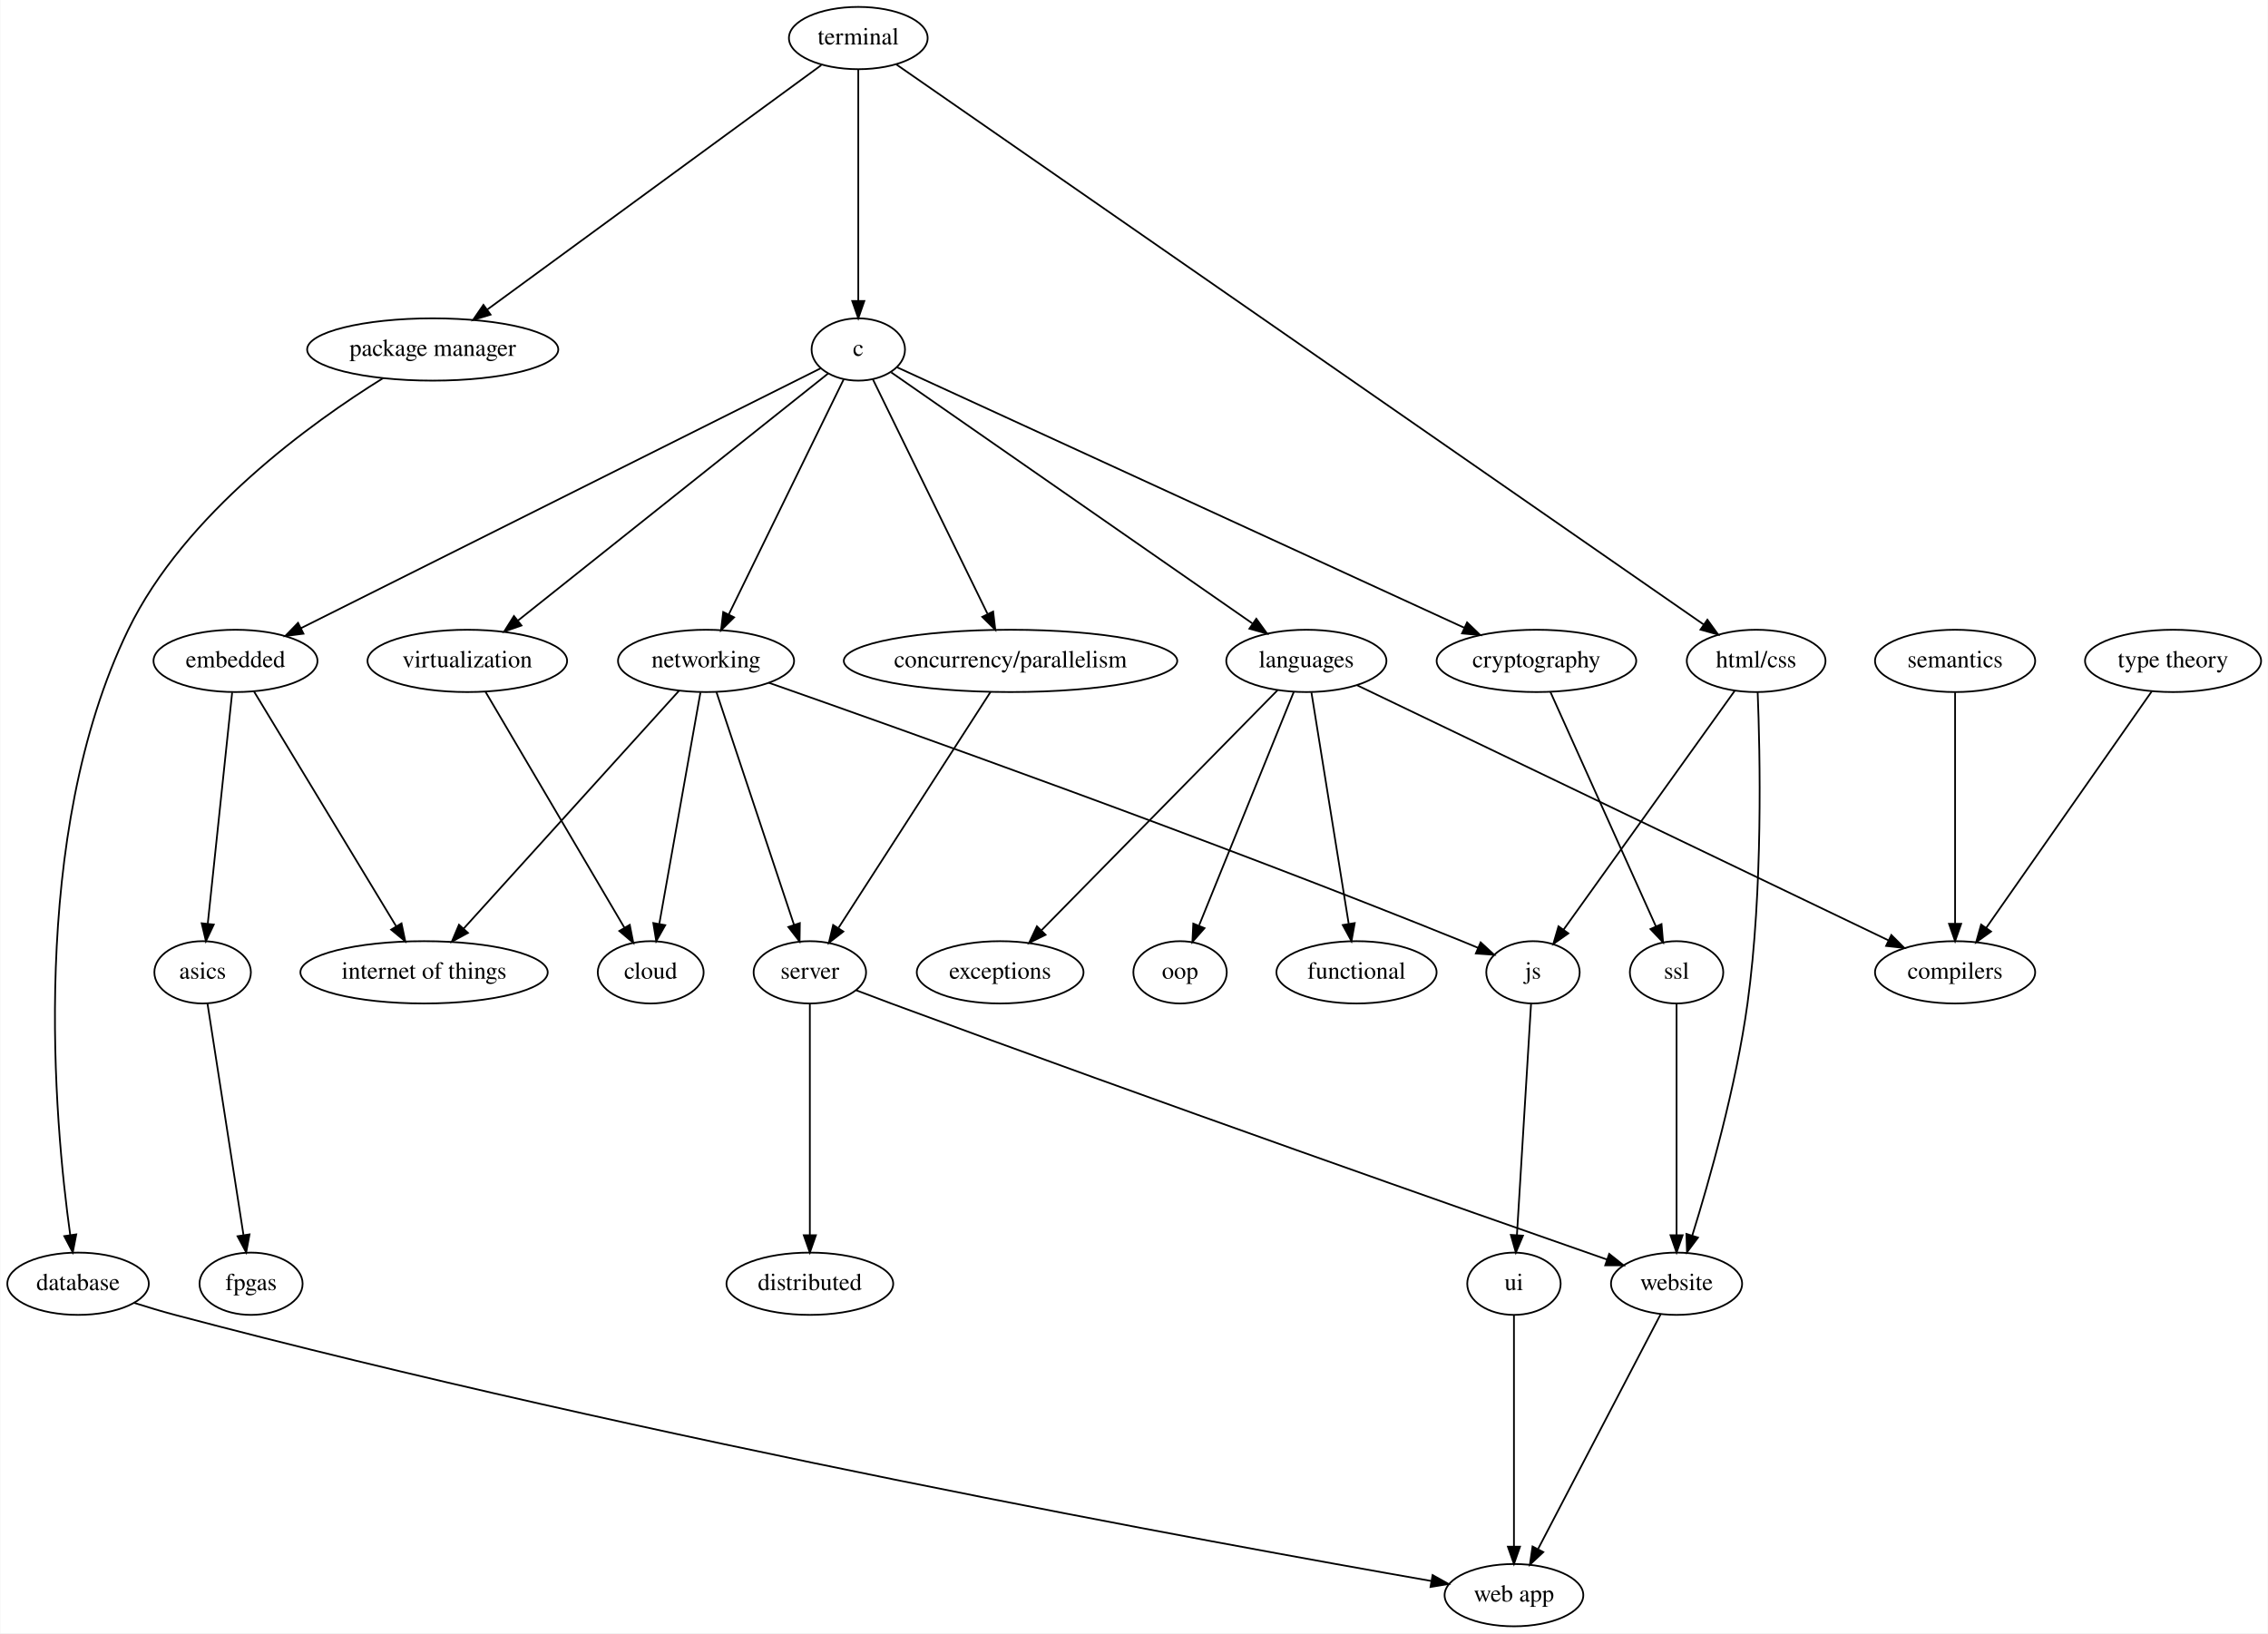
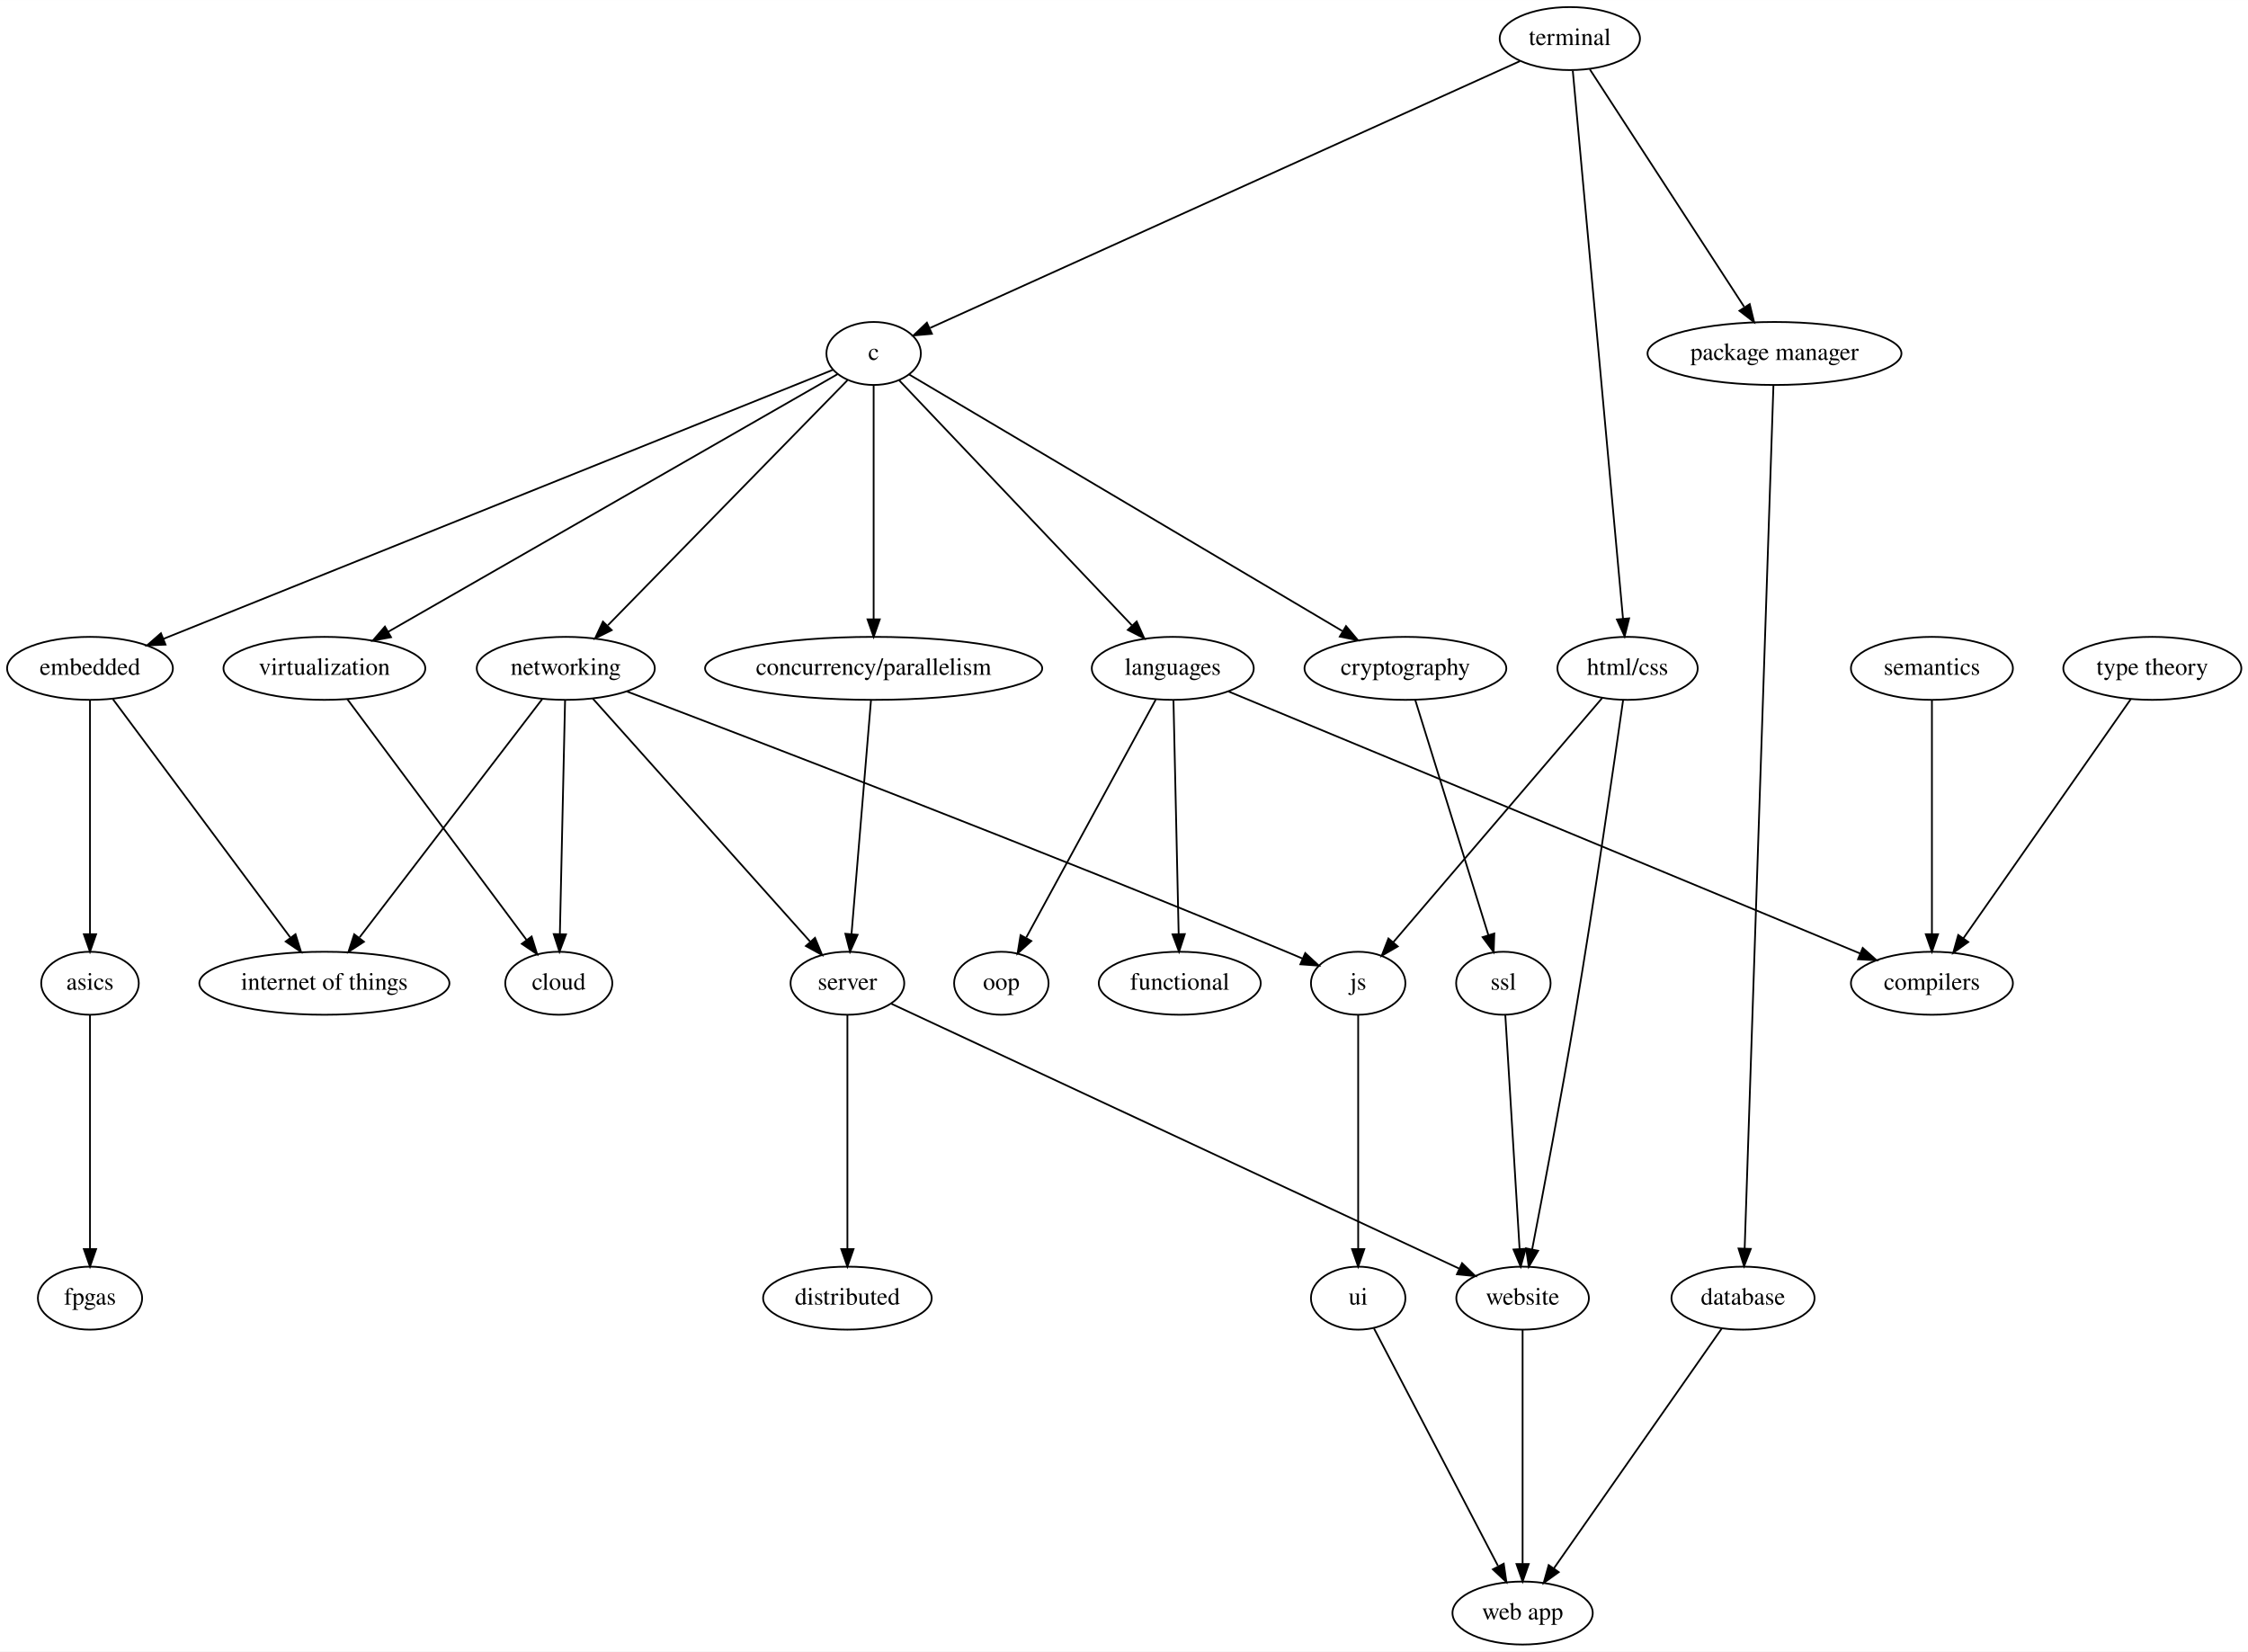
- <svg xmlns="http://www.w3.org/2000/svg" width="1311pt" height="944pt" viewBox="0.00 0.00 1310.64 944.00">
+ <svg xmlns="http://www.w3.org/2000/svg" width="1285pt" height="944pt" viewBox="0.00 0.00 1285.14 944.00">
  <g id="graph0" class="graph" transform="scale(1 1) rotate(0) translate(4 940)">
-     <polygon fill="#ffffff" stroke="transparent" points="-4,4 -4,-940 1306.642,-940 1306.642,4 -4,4" />
+     <polygon fill="#ffffff" stroke="transparent" points="-4,4 -4,-940 1281.141,-940 1281.141,4 -4,4" />
    <g id="node1" class="node">
-       <ellipse fill="none" stroke="#000000" cx="491.946" cy="-918" rx="40.094" ry="18" />
-       <text text-anchor="middle" x="491.946" y="-914.3" font-family="Times,serif" font-size="14.00" fill="#000000">terminal</text>
+       <ellipse fill="none" stroke="#000000" cx="893.446" cy="-918" rx="40.094" ry="18" />
+       <text text-anchor="middle" x="893.446" y="-914.3" font-family="Times,serif" font-size="14.00" fill="#000000">terminal</text>
    </g>
    <g id="node2" class="node">
-       <ellipse fill="none" stroke="#000000" cx="491.946" cy="-738" rx="27" ry="18" />
-       <text text-anchor="middle" x="491.946" y="-734.3" font-family="Times,serif" font-size="14.00" fill="#000000">c</text>
+       <ellipse fill="none" stroke="#000000" cx="495.446" cy="-738" rx="27" ry="18" />
+       <text text-anchor="middle" x="495.446" y="-734.3" font-family="Times,serif" font-size="14.00" fill="#000000">c</text>
    </g>
    <g id="edge1" class="edge">
-       <path fill="none" stroke="#000000" d="M491.946,-899.75C491.946,-868.269 491.946,-803.55 491.946,-766.225" />
-       <polygon fill="#000000" stroke="#000000" points="495.447,-766.031 491.946,-756.031 488.447,-766.031 495.447,-766.031" />
+       <path fill="none" stroke="#000000" d="M864.823,-905.055C792.668,-872.422 603.694,-786.956 527.741,-752.606" />
+       <polygon fill="#000000" stroke="#000000" points="528.768,-749.229 518.215,-748.298 525.884,-755.607 528.768,-749.229" />
    </g>
    <g id="node7" class="node">
-       <ellipse fill="none" stroke="#000000" cx="245.946" cy="-738" rx="72.588" ry="18" />
-       <text text-anchor="middle" x="245.946" y="-734.3" font-family="Times,serif" font-size="14.00" fill="#000000">package manager</text>
+       <ellipse fill="none" stroke="#000000" cx="1010.446" cy="-738" rx="72.588" ry="18" />
+       <text text-anchor="middle" x="1010.446" y="-734.3" font-family="Times,serif" font-size="14.00" fill="#000000">package manager</text>
    </g>
    <g id="edge7" class="edge">
-       <path fill="none" stroke="#000000" d="M470.546,-902.341C427.118,-870.565 328.462,-798.377 277.589,-761.154" />
-       <polygon fill="#000000" stroke="#000000" points="279.397,-758.139 269.26,-755.059 275.264,-763.788 279.397,-758.139" />
+       <path fill="none" stroke="#000000" d="M904.877,-900.413C925.444,-868.771 968.798,-802.074 993.062,-764.744" />
+       <polygon fill="#000000" stroke="#000000" points="996.279,-766.217 998.795,-755.925 990.41,-762.402 996.279,-766.217" />
    </g>
    <g id="node11" class="node">
-       <ellipse fill="none" stroke="#000000" cx="1010.946" cy="-558" rx="40.094" ry="18" />
-       <text text-anchor="middle" x="1010.946" y="-554.3" font-family="Times,serif" font-size="14.00" fill="#000000">html/css</text>
+       <ellipse fill="none" stroke="#000000" cx="926.446" cy="-558" rx="40.094" ry="18" />
+       <text text-anchor="middle" x="926.446" y="-554.3" font-family="Times,serif" font-size="14.00" fill="#000000">html/css</text>
    </g>
    <g id="edge12" class="edge">
-       <path fill="none" stroke="#000000" d="M513.916,-902.761C596.144,-845.724 885.874,-644.755 980.675,-578.997" />
-       <polygon fill="#000000" stroke="#000000" points="982.75,-581.818 988.972,-573.243 978.76,-576.066 982.75,-581.818" />
+       <path fill="none" stroke="#000000" d="M895.128,-899.653C900.512,-840.913 917.352,-657.201 923.851,-586.305" />
+       <polygon fill="#000000" stroke="#000000" points="927.34,-586.588 924.767,-576.31 920.369,-585.949 927.34,-586.588" />
    </g>
    <g id="node3" class="node">
-       <ellipse fill="none" stroke="#000000" cx="265.946" cy="-558" rx="57.69" ry="18" />
-       <text text-anchor="middle" x="265.946" y="-554.3" font-family="Times,serif" font-size="14.00" fill="#000000">virtualization</text>
+       <ellipse fill="none" stroke="#000000" cx="181.446" cy="-558" rx="57.69" ry="18" />
+       <text text-anchor="middle" x="181.446" y="-554.3" font-family="Times,serif" font-size="14.00" fill="#000000">virtualization</text>
    </g>
    <g id="edge2" class="edge">
-       <path fill="none" stroke="#000000" d="M474.588,-724.175C436.073,-693.499 343.107,-619.456 295.348,-581.418" />
-       <polygon fill="#000000" stroke="#000000" points="297.259,-578.465 287.256,-574.973 292.898,-583.94 297.259,-578.465" />
+       <path fill="none" stroke="#000000" d="M474.843,-726.19C422.589,-696.235 284.343,-616.986 217.991,-578.949" />
+       <polygon fill="#000000" stroke="#000000" points="219.538,-575.802 209.122,-573.865 216.057,-581.875 219.538,-575.802" />
    </g>
    <g id="node4" class="node">
-       <ellipse fill="none" stroke="#000000" cx="403.946" cy="-558" rx="50.892" ry="18" />
-       <text text-anchor="middle" x="403.946" y="-554.3" font-family="Times,serif" font-size="14.00" fill="#000000">networking</text>
+       <ellipse fill="none" stroke="#000000" cx="319.446" cy="-558" rx="50.892" ry="18" />
+       <text text-anchor="middle" x="319.446" y="-554.3" font-family="Times,serif" font-size="14.00" fill="#000000">networking</text>
    </g>
    <g id="edge3" class="edge">
-       <path fill="none" stroke="#000000" d="M483.509,-720.741C468.147,-689.319 435.512,-622.566 417.17,-585.049" />
-       <polygon fill="#000000" stroke="#000000" points="420.154,-583.184 412.618,-575.737 413.866,-586.259 420.154,-583.184" />
+       <path fill="none" stroke="#000000" d="M480.44,-722.653C449.94,-691.46 380.479,-620.42 343.558,-582.66" />
+       <polygon fill="#000000" stroke="#000000" points="345.693,-579.837 336.199,-575.134 340.688,-584.731 345.693,-579.837" />
    </g>
    <g id="node5" class="node">
-       <ellipse fill="none" stroke="#000000" cx="579.946" cy="-558" rx="96.383" ry="18" />
-       <text text-anchor="middle" x="579.946" y="-554.3" font-family="Times,serif" font-size="14.00" fill="#000000">concurrency/parallelism</text>
+       <ellipse fill="none" stroke="#000000" cx="495.446" cy="-558" rx="96.383" ry="18" />
+       <text text-anchor="middle" x="495.446" y="-554.3" font-family="Times,serif" font-size="14.00" fill="#000000">concurrency/parallelism</text>
    </g>
    <g id="edge4" class="edge">
-       <path fill="none" stroke="#000000" d="M500.384,-720.741C515.706,-689.4 548.213,-622.909 566.581,-585.339" />
-       <polygon fill="#000000" stroke="#000000" points="569.896,-586.526 571.144,-576.005 563.607,-583.452 569.896,-586.526" />
+       <path fill="none" stroke="#000000" d="M495.446,-719.75C495.446,-688.269 495.446,-623.55 495.446,-586.225" />
+       <polygon fill="#000000" stroke="#000000" points="498.946,-586.031 495.446,-576.031 491.946,-586.031 498.946,-586.031" />
    </g>
    <g id="node12" class="node">
-       <ellipse fill="none" stroke="#000000" cx="883.946" cy="-558" rx="57.69" ry="18" />
-       <text text-anchor="middle" x="883.946" y="-554.3" font-family="Times,serif" font-size="14.00" fill="#000000">cryptography</text>
+       <ellipse fill="none" stroke="#000000" cx="799.446" cy="-558" rx="57.69" ry="18" />
+       <text text-anchor="middle" x="799.446" y="-554.3" font-family="Times,serif" font-size="14.00" fill="#000000">cryptography</text>
    </g>
    <g id="edge14" class="edge">
-       <path fill="none" stroke="#000000" d="M514.43,-727.676C577.965,-698.502 759.565,-615.114 842.152,-577.191" />
-       <polygon fill="#000000" stroke="#000000" points="843.856,-580.26 851.483,-572.907 840.935,-573.899 843.856,-580.26" />
+       <path fill="none" stroke="#000000" d="M515.864,-725.91C566.619,-695.858 699.025,-617.46 763.34,-579.378" />
+       <polygon fill="#000000" stroke="#000000" points="765.496,-582.169 772.317,-574.063 761.929,-576.146 765.496,-582.169" />
    </g>
    <g id="node17" class="node">
-       <ellipse fill="none" stroke="#000000" cx="131.946" cy="-558" rx="47.392" ry="18" />
-       <text text-anchor="middle" x="131.946" y="-554.3" font-family="Times,serif" font-size="14.00" fill="#000000">embedded</text>
+       <ellipse fill="none" stroke="#000000" cx="47.446" cy="-558" rx="47.392" ry="18" />
+       <text text-anchor="middle" x="47.446" y="-554.3" font-family="Times,serif" font-size="14.00" fill="#000000">embedded</text>
    </g>
    <g id="edge21" class="edge">
-       <path fill="none" stroke="#000000" d="M470.238,-727.146C410.832,-697.443 245.036,-614.544 169.862,-576.958" />
-       <polygon fill="#000000" stroke="#000000" points="171.239,-573.733 160.729,-572.391 168.108,-579.994 171.239,-573.733" />
+       <path fill="none" stroke="#000000" d="M472.303,-728.702C400.659,-699.916 181.8,-611.981 89.357,-574.839" />
+       <polygon fill="#000000" stroke="#000000" points="90.614,-571.572 80.03,-571.092 88.004,-578.068 90.614,-571.572" />
    </g>
    <g id="node21" class="node">
-       <ellipse fill="none" stroke="#000000" cx="750.946" cy="-558" rx="46.292" ry="18" />
-       <text text-anchor="middle" x="750.946" y="-554.3" font-family="Times,serif" font-size="14.00" fill="#000000">languages</text>
+       <ellipse fill="none" stroke="#000000" cx="666.446" cy="-558" rx="46.292" ry="18" />
+       <text text-anchor="middle" x="666.446" y="-554.3" font-family="Times,serif" font-size="14.00" fill="#000000">languages</text>
    </g>
    <g id="edge26" class="edge">
-       <path fill="none" stroke="#000000" d="M510.991,-724.764C555.256,-694.001 665.422,-617.438 719.706,-579.712" />
-       <polygon fill="#000000" stroke="#000000" points="722.017,-582.368 728.231,-573.787 718.022,-576.619 722.017,-582.368" />
+       <path fill="none" stroke="#000000" d="M510.025,-722.653C539.659,-691.46 607.147,-620.42 643.018,-582.66" />
+       <polygon fill="#000000" stroke="#000000" points="645.818,-584.795 650.168,-575.134 640.743,-579.974 645.818,-584.795" />
    </g>
    <g id="node6" class="node">
-       <ellipse fill="none" stroke="#000000" cx="371.946" cy="-378" rx="30.595" ry="18" />
-       <text text-anchor="middle" x="371.946" y="-374.3" font-family="Times,serif" font-size="14.00" fill="#000000">cloud</text>
+       <ellipse fill="none" stroke="#000000" cx="315.446" cy="-378" rx="30.595" ry="18" />
+       <text text-anchor="middle" x="315.446" y="-374.3" font-family="Times,serif" font-size="14.00" fill="#000000">cloud</text>
    </g>
    <g id="edge6" class="edge">
-       <path fill="none" stroke="#000000" d="M276.498,-540.083C295.373,-508.03 334.979,-440.775 356.771,-403.77" />
-       <polygon fill="#000000" stroke="#000000" points="359.846,-405.446 361.904,-395.053 353.814,-401.894 359.846,-405.446" />
+       <path fill="none" stroke="#000000" d="M194.538,-540.413C218.499,-508.228 269.46,-439.772 296.949,-402.846" />
+       <polygon fill="#000000" stroke="#000000" points="299.918,-404.72 303.082,-394.608 294.303,-400.539 299.918,-404.72" />
    </g>
    <g id="edge5" class="edge">
-       <path fill="none" stroke="#000000" d="M400.702,-539.75C395.105,-508.269 383.6,-443.55 376.964,-406.225" />
-       <polygon fill="#000000" stroke="#000000" points="380.348,-405.264 375.152,-396.031 373.456,-406.489 380.348,-405.264" />
+       <path fill="none" stroke="#000000" d="M319.04,-539.75C318.341,-508.269 316.902,-443.55 316.073,-406.225" />
+       <polygon fill="#000000" stroke="#000000" points="319.568,-405.95 315.846,-396.031 312.57,-406.106 319.568,-405.95" />
    </g>
    <g id="node8" class="node">
-       <ellipse fill="none" stroke="#000000" cx="463.946" cy="-378" rx="32.494" ry="18" />
-       <text text-anchor="middle" x="463.946" y="-374.3" font-family="Times,serif" font-size="14.00" fill="#000000">server</text>
+       <ellipse fill="none" stroke="#000000" cx="480.446" cy="-378" rx="32.494" ry="18" />
+       <text text-anchor="middle" x="480.446" y="-374.3" font-family="Times,serif" font-size="14.00" fill="#000000">server</text>
    </g>
    <g id="edge9" class="edge">
-       <path fill="none" stroke="#000000" d="M409.919,-540.083C420.431,-508.546 442.303,-442.929 454.754,-405.578" />
-       <polygon fill="#000000" stroke="#000000" points="458.156,-406.438 457.998,-395.845 451.515,-404.225 458.156,-406.438" />
+       <path fill="none" stroke="#000000" d="M334.883,-540.741C363.786,-508.427 426.11,-438.748 459.045,-401.926" />
+       <polygon fill="#000000" stroke="#000000" points="461.928,-403.953 465.986,-394.166 456.711,-399.286 461.928,-403.953" />
    </g>
    <g id="node18" class="node">
-       <ellipse fill="none" stroke="#000000" cx="240.946" cy="-378" rx="71.487" ry="18" />
-       <text text-anchor="middle" x="240.946" y="-374.3" font-family="Times,serif" font-size="14.00" fill="#000000">internet of things</text>
+       <ellipse fill="none" stroke="#000000" cx="181.446" cy="-378" rx="71.487" ry="18" />
+       <text text-anchor="middle" x="181.446" y="-374.3" font-family="Times,serif" font-size="14.00" fill="#000000">internet of things</text>
    </g>
    <g id="edge23" class="edge">
-       <path fill="none" stroke="#000000" d="M388.317,-540.741C359.379,-508.784 297.347,-440.283 263.729,-403.159" />
-       <polygon fill="#000000" stroke="#000000" points="266.315,-400.801 257.009,-395.738 261.127,-405.499 266.315,-400.801" />
-     </g>
-     <g id="node28" class="node">
-       <ellipse fill="none" stroke="#000000" cx="881.946" cy="-378" rx="27" ry="18" />
-       <text text-anchor="middle" x="881.946" y="-374.3" font-family="Times,serif" font-size="14.00" fill="#000000">js</text>
+       <path fill="none" stroke="#000000" d="M305.962,-540.413C281.601,-508.637 230.135,-441.508 201.587,-404.271" />
+       <polygon fill="#000000" stroke="#000000" points="204.05,-401.731 195.188,-395.925 198.495,-405.99 204.05,-401.731" />
+     </g>
+     <g id="node27" class="node">
+       <ellipse fill="none" stroke="#000000" cx="772.446" cy="-378" rx="27" ry="18" />
+       <text text-anchor="middle" x="772.446" y="-374.3" font-family="Times,serif" font-size="14.00" fill="#000000">js</text>
+     </g>
+     <g id="edge33" class="edge">
+       <path fill="none" stroke="#000000" d="M354.356,-544.802C425.595,-517.752 592.709,-453.704 731.446,-396 734.46,-394.746 737.59,-393.419 740.714,-392.077" />
+       <polygon fill="#000000" stroke="#000000" points="742.18,-395.256 749.957,-388.062 739.39,-388.836 742.18,-395.256" />
+     </g>
+     <g id="edge8" class="edge">
+       <path fill="none" stroke="#000000" d="M493.925,-539.75C491.301,-508.269 485.908,-443.55 482.798,-406.225" />
+       <polygon fill="#000000" stroke="#000000" points="486.267,-405.705 481.948,-396.031 479.291,-406.287 486.267,-405.705" />
+     </g>
+     <g id="node14" class="node">
+       <ellipse fill="none" stroke="#000000" cx="992.446" cy="-198" rx="40.893" ry="18" />
+       <text text-anchor="middle" x="992.446" y="-194.3" font-family="Times,serif" font-size="14.00" fill="#000000">database</text>
+     </g>
+     <g id="edge17" class="edge">
+       <path fill="none" stroke="#000000" d="M1009.837,-719.724C1007.184,-640.161 996.634,-323.64 993.396,-226.499" />
+       <polygon fill="#000000" stroke="#000000" points="996.886,-226.149 993.055,-216.272 989.89,-226.383 996.886,-226.149" />
+     </g>
+     <g id="node9" class="node">
+       <ellipse fill="none" stroke="#000000" cx="480.446" cy="-198" rx="48.192" ry="18" />
+       <text text-anchor="middle" x="480.446" y="-194.3" font-family="Times,serif" font-size="14.00" fill="#000000">distributed</text>
+     </g>
+     <g id="edge10" class="edge">
+       <path fill="none" stroke="#000000" d="M480.446,-359.75C480.446,-328.269 480.446,-263.55 480.446,-226.225" />
+       <polygon fill="#000000" stroke="#000000" points="483.946,-226.031 480.446,-216.031 476.946,-226.031 483.946,-226.031" />
+     </g>
+     <g id="node10" class="node">
+       <ellipse fill="none" stroke="#000000" cx="866.446" cy="-198" rx="37.894" ry="18" />
+       <text text-anchor="middle" x="866.446" y="-194.3" font-family="Times,serif" font-size="14.00" fill="#000000">website</text>
+     </g>
+     <g id="edge11" class="edge">
+       <path fill="none" stroke="#000000" d="M505.475,-366.328C571.802,-335.399 752.313,-251.222 830.043,-214.975" />
+       <polygon fill="#000000" stroke="#000000" points="831.852,-217.994 839.436,-210.595 828.894,-211.649 831.852,-217.994" />
+     </g>
+     <g id="node15" class="node">
+       <ellipse fill="none" stroke="#000000" cx="866.446" cy="-18" rx="40.094" ry="18" />
+       <text text-anchor="middle" x="866.446" y="-14.3" font-family="Times,serif" font-size="14.00" fill="#000000">web app</text>
+     </g>
+     <g id="edge19" class="edge">
+       <path fill="none" stroke="#000000" d="M866.446,-179.75C866.446,-148.269 866.446,-83.55 866.446,-46.225" />
+       <polygon fill="#000000" stroke="#000000" points="869.946,-46.031 866.446,-36.031 862.946,-46.031 869.946,-46.031" />
+     </g>
+     <g id="edge13" class="edge">
+       <path fill="none" stroke="#000000" d="M923.913,-539.95C918.978,-505.106 907.582,-426.17 896.446,-360 888.513,-312.864 878.153,-258.236 871.916,-225.983" />
+       <polygon fill="#000000" stroke="#000000" points="875.309,-225.095 869.968,-215.945 868.437,-226.429 875.309,-225.095" />
+     </g>
+     <g id="edge32" class="edge">
+       <path fill="none" stroke="#000000" d="M911.958,-541.066C884.322,-508.765 824.032,-438.296 792.528,-401.472" />
+       <polygon fill="#000000" stroke="#000000" points="795.061,-399.049 785.9,-393.726 789.741,-403.6 795.061,-399.049" />
+     </g>
+     <g id="node13" class="node">
+       <ellipse fill="none" stroke="#000000" cx="855.446" cy="-378" rx="27" ry="18" />
+       <text text-anchor="middle" x="855.446" y="-374.3" font-family="Times,serif" font-size="14.00" fill="#000000">ssl</text>
+     </g>
+     <g id="edge15" class="edge">
+       <path fill="none" stroke="#000000" d="M805.02,-540.083C814.832,-508.546 835.246,-442.929 846.866,-405.578" />
+       <polygon fill="#000000" stroke="#000000" points="850.265,-406.433 849.894,-395.845 843.581,-404.353 850.265,-406.433" />
+     </g>
+     <g id="edge16" class="edge">
+       <path fill="none" stroke="#000000" d="M856.561,-359.75C858.485,-328.269 862.44,-263.55 864.721,-226.225" />
+       <polygon fill="#000000" stroke="#000000" points="868.227,-226.226 865.344,-216.031 861.24,-225.798 868.227,-226.226" />
+     </g>
+     <g id="edge18" class="edge">
+       <path fill="none" stroke="#000000" d="M980.364,-180.741C958.068,-148.889 910.357,-80.731 884.313,-43.524" />
+       <polygon fill="#000000" stroke="#000000" points="887.093,-41.392 878.491,-35.207 881.358,-45.406 887.093,-41.392" />
+     </g>
+     <g id="node16" class="node">
+       <ellipse fill="none" stroke="#000000" cx="772.446" cy="-198" rx="27" ry="18" />
+       <text text-anchor="middle" x="772.446" y="-194.3" font-family="Times,serif" font-size="14.00" fill="#000000">ui</text>
+     </g>
+     <g id="edge20" class="edge">
+       <path fill="none" stroke="#000000" d="M781.459,-180.741C797.868,-149.319 832.728,-82.566 852.32,-45.049" />
+       <polygon fill="#000000" stroke="#000000" points="855.656,-46.222 857.183,-35.737 849.451,-42.981 855.656,-46.222" />
+     </g>
+     <g id="edge22" class="edge">
+       <path fill="none" stroke="#000000" d="M60.538,-540.413C84.194,-508.637 134.168,-441.508 161.889,-404.271" />
+       <polygon fill="#000000" stroke="#000000" points="164.938,-406.036 168.102,-395.925 159.323,-401.856 164.938,-406.036" />
+     </g>
+     <g id="node19" class="node">
+       <ellipse fill="none" stroke="#000000" cx="47.446" cy="-378" rx="27.895" ry="18" />
+       <text text-anchor="middle" x="47.446" y="-374.3" font-family="Times,serif" font-size="14.00" fill="#000000">asics</text>
+     </g>
+     <g id="edge24" class="edge">
+       <path fill="none" stroke="#000000" d="M47.446,-539.75C47.446,-508.269 47.446,-443.55 47.446,-406.225" />
+       <polygon fill="#000000" stroke="#000000" points="50.946,-406.031 47.446,-396.031 43.946,-406.031 50.946,-406.031" />
+     </g>
+     <g id="node20" class="node">
+       <ellipse fill="none" stroke="#000000" cx="47.446" cy="-198" rx="29.795" ry="18" />
+       <text text-anchor="middle" x="47.446" y="-194.3" font-family="Times,serif" font-size="14.00" fill="#000000">fpgas</text>
+     </g>
+     <g id="edge25" class="edge">
+       <path fill="none" stroke="#000000" d="M47.446,-359.75C47.446,-328.269 47.446,-263.55 47.446,-226.225" />
+       <polygon fill="#000000" stroke="#000000" points="50.946,-226.031 47.446,-216.031 43.946,-226.031 50.946,-226.031" />
+     </g>
+     <g id="node22" class="node">
+       <ellipse fill="none" stroke="#000000" cx="568.446" cy="-378" rx="27" ry="18" />
+       <text text-anchor="middle" x="568.446" y="-374.3" font-family="Times,serif" font-size="14.00" fill="#000000">oop</text>
+     </g>
+     <g id="edge27" class="edge">
+       <path fill="none" stroke="#000000" d="M656.691,-540.083C639.314,-508.166 602.933,-441.344 582.733,-404.242" />
+       <polygon fill="#000000" stroke="#000000" points="585.586,-402.162 577.73,-395.053 579.438,-405.509 585.586,-402.162" />
+     </g>
+     <g id="node23" class="node">
+       <ellipse fill="none" stroke="#000000" cx="670.446" cy="-378" rx="46.292" ry="18" />
+       <text text-anchor="middle" x="670.446" y="-374.3" font-family="Times,serif" font-size="14.00" fill="#000000">functional</text>
+     </g>
+     <g id="edge28" class="edge">
+       <path fill="none" stroke="#000000" d="M666.851,-539.75C667.551,-508.269 668.989,-443.55 669.819,-406.225" />
+       <polygon fill="#000000" stroke="#000000" points="673.322,-406.106 670.045,-396.031 666.324,-405.95 673.322,-406.106" />
+     </g>
+     <g id="node24" class="node">
+       <ellipse fill="none" stroke="#000000" cx="1100.446" cy="-378" rx="46.292" ry="18" />
+       <text text-anchor="middle" x="1100.446" y="-374.3" font-family="Times,serif" font-size="14.00" fill="#000000">compilers</text>
+     </g>
+     <g id="edge29" class="edge">
+       <path fill="none" stroke="#000000" d="M698.359,-544.764C775.735,-512.673 973.282,-430.741 1059.339,-395.049" />
+       <polygon fill="#000000" stroke="#000000" points="1060.883,-398.198 1068.779,-391.134 1058.201,-391.732 1060.883,-398.198" />
+     </g>
+     <g id="node25" class="node">
+       <ellipse fill="none" stroke="#000000" cx="1100.446" cy="-558" rx="46.292" ry="18" />
+       <text text-anchor="middle" x="1100.446" y="-554.3" font-family="Times,serif" font-size="14.00" fill="#000000">semantics</text>
+     </g>
+     <g id="edge30" class="edge">
+       <path fill="none" stroke="#000000" d="M1100.446,-539.75C1100.446,-508.269 1100.446,-443.55 1100.446,-406.225" />
+       <polygon fill="#000000" stroke="#000000" points="1103.946,-406.031 1100.446,-396.031 1096.946,-406.031 1103.946,-406.031" />
+     </g>
+     <g id="node26" class="node">
+       <ellipse fill="none" stroke="#000000" cx="1226.446" cy="-558" rx="50.892" ry="18" />
+       <text text-anchor="middle" x="1226.446" y="-554.3" font-family="Times,serif" font-size="14.00" fill="#000000">type theory</text>
+     </g>
+     <g id="edge31" class="edge">
+       <path fill="none" stroke="#000000" d="M1214.135,-540.413C1191.777,-508.473 1144.416,-440.815 1118.434,-403.697" />
+       <polygon fill="#000000" stroke="#000000" points="1121.223,-401.579 1112.621,-395.393 1115.488,-405.593 1121.223,-401.579" />
    </g>
    <g id="edge34" class="edge">
-       <path fill="none" stroke="#000000" d="M440.193,-545.375C515.415,-518.997 693.739,-455.54 840.946,-396 843.973,-394.776 847.11,-393.469 850.24,-392.139" />
-       <polygon fill="#000000" stroke="#000000" points="851.699,-395.322 859.49,-388.142 848.923,-388.896 851.699,-395.322" />
-     </g>
-     <g id="edge8" class="edge">
-       <path fill="none" stroke="#000000" d="M568.4,-540.083C547.744,-508.03 504.401,-440.775 480.553,-403.77" />
-       <polygon fill="#000000" stroke="#000000" points="483.295,-401.563 474.936,-395.053 477.411,-405.355 483.295,-401.563" />
-     </g>
-     <g id="node14" class="node">
-       <ellipse fill="none" stroke="#000000" cx="40.946" cy="-198" rx="40.893" ry="18" />
-       <text text-anchor="middle" x="40.946" y="-194.3" font-family="Times,serif" font-size="14.00" fill="#000000">database</text>
-     </g>
-     <g id="edge17" class="edge">
-       <path fill="none" stroke="#000000" d="M217.248,-721.427C176.331,-696.023 102.574,-643.256 69.946,-576 12.118,-456.799 27.301,-291.347 36.431,-226.077" />
-       <polygon fill="#000000" stroke="#000000" points="39.901,-226.535 37.886,-216.133 32.975,-225.521 39.901,-226.535" />
-     </g>
-     <g id="node9" class="node">
-       <ellipse fill="none" stroke="#000000" cx="463.946" cy="-198" rx="48.192" ry="18" />
-       <text text-anchor="middle" x="463.946" y="-194.3" font-family="Times,serif" font-size="14.00" fill="#000000">distributed</text>
-     </g>
-     <g id="edge10" class="edge">
-       <path fill="none" stroke="#000000" d="M463.946,-359.75C463.946,-328.269 463.946,-263.55 463.946,-226.225" />
-       <polygon fill="#000000" stroke="#000000" points="467.447,-226.031 463.946,-216.031 460.447,-226.031 467.447,-226.031" />
-     </g>
-     <g id="node10" class="node">
-       <ellipse fill="none" stroke="#000000" cx="964.946" cy="-198" rx="37.894" ry="18" />
-       <text text-anchor="middle" x="964.946" y="-194.3" font-family="Times,serif" font-size="14.00" fill="#000000">website</text>
-     </g>
-     <g id="edge11" class="edge">
-       <path fill="none" stroke="#000000" d="M490.749,-367.613C497.342,-365.092 504.39,-362.425 510.946,-360 663.183,-303.696 845.341,-239.718 924.696,-212.013" />
-       <polygon fill="#000000" stroke="#000000" points="926.015,-215.26 934.303,-208.661 923.708,-208.651 926.015,-215.26" />
-     </g>
-     <g id="node15" class="node">
-       <ellipse fill="none" stroke="#000000" cx="870.946" cy="-18" rx="40.094" ry="18" />
-       <text text-anchor="middle" x="870.946" y="-14.3" font-family="Times,serif" font-size="14.00" fill="#000000">web app</text>
-     </g>
-     <g id="edge19" class="edge">
-       <path fill="none" stroke="#000000" d="M955.762,-180.413C939.266,-148.824 904.523,-82.296 885.01,-44.931" />
-       <polygon fill="#000000" stroke="#000000" points="887.899,-42.902 880.168,-35.658 881.695,-46.143 887.899,-42.902" />
-     </g>
-     <g id="edge13" class="edge">
-       <path fill="none" stroke="#000000" d="M1011.828,-539.873C1013.235,-504.898 1014.981,-425.747 1005.946,-360 999.353,-312.021 983.925,-257.73 973.987,-225.76" />
-       <polygon fill="#000000" stroke="#000000" points="977.318,-224.685 970.972,-216.201 970.643,-226.791 977.318,-224.685" />
-     </g>
-     <g id="edge33" class="edge">
-       <path fill="none" stroke="#000000" d="M998.577,-540.741C975.575,-508.645 926.153,-439.683 899.629,-402.673" />
-       <polygon fill="#000000" stroke="#000000" points="902.387,-400.513 893.716,-394.423 896.697,-404.591 902.387,-400.513" />
-     </g>
-     <g id="node13" class="node">
-       <ellipse fill="none" stroke="#000000" cx="964.946" cy="-378" rx="27" ry="18" />
-       <text text-anchor="middle" x="964.946" y="-374.3" font-family="Times,serif" font-size="14.00" fill="#000000">ssl</text>
-     </g>
-     <g id="edge15" class="edge">
-       <path fill="none" stroke="#000000" d="M892.009,-540.083C906.335,-508.248 936.288,-441.686 953.009,-404.527" />
-       <polygon fill="#000000" stroke="#000000" points="956.242,-405.871 957.154,-395.315 949.859,-402.998 956.242,-405.871" />
-     </g>
-     <g id="edge16" class="edge">
-       <path fill="none" stroke="#000000" d="M964.946,-359.75C964.946,-328.269 964.946,-263.55 964.946,-226.225" />
-       <polygon fill="#000000" stroke="#000000" points="968.447,-226.031 964.946,-216.031 961.447,-226.031 968.447,-226.031" />
-     </g>
-     <g id="edge18" class="edge">
-       <path fill="none" stroke="#000000" d="M73.35,-186.95C81.039,-184.504 89.246,-182.037 96.946,-180 368.732,-108.089 700.97,-47.564 823.034,-26.224" />
-       <polygon fill="#000000" stroke="#000000" points="823.914,-29.623 833.165,-24.458 822.713,-22.727 823.914,-29.623" />
-     </g>
-     <g id="node16" class="node">
-       <ellipse fill="none" stroke="#000000" cx="870.946" cy="-198" rx="27" ry="18" />
-       <text text-anchor="middle" x="870.946" y="-194.3" font-family="Times,serif" font-size="14.00" fill="#000000">ui</text>
-     </g>
-     <g id="edge20" class="edge">
-       <path fill="none" stroke="#000000" d="M870.946,-179.75C870.946,-148.269 870.946,-83.55 870.946,-46.225" />
-       <polygon fill="#000000" stroke="#000000" points="874.447,-46.031 870.946,-36.031 867.447,-46.031 874.447,-46.031" />
-     </g>
-     <g id="edge22" class="edge">
-       <path fill="none" stroke="#000000" d="M142.596,-540.413C161.757,-508.771 202.146,-442.074 224.752,-404.744" />
-       <polygon fill="#000000" stroke="#000000" points="227.906,-406.292 230.092,-395.925 221.918,-402.666 227.906,-406.292" />
-     </g>
-     <g id="node19" class="node">
-       <ellipse fill="none" stroke="#000000" cx="112.946" cy="-378" rx="27.895" ry="18" />
-       <text text-anchor="middle" x="112.946" y="-374.3" font-family="Times,serif" font-size="14.00" fill="#000000">asics</text>
-     </g>
-     <g id="edge24" class="edge">
-       <path fill="none" stroke="#000000" d="M130.02,-539.75C126.697,-508.269 119.866,-443.55 115.926,-406.225" />
-       <polygon fill="#000000" stroke="#000000" points="119.38,-405.608 114.85,-396.031 112.419,-406.343 119.38,-405.608" />
-     </g>
-     <g id="node20" class="node">
-       <ellipse fill="none" stroke="#000000" cx="140.946" cy="-198" rx="29.795" ry="18" />
-       <text text-anchor="middle" x="140.946" y="-194.3" font-family="Times,serif" font-size="14.00" fill="#000000">fpgas</text>
-     </g>
-     <g id="edge25" class="edge">
-       <path fill="none" stroke="#000000" d="M115.734,-360.083C120.606,-328.761 130.707,-263.825 136.537,-226.349" />
-       <polygon fill="#000000" stroke="#000000" points="140.05,-226.531 138.129,-216.112 133.133,-225.455 140.05,-226.531" />
-     </g>
-     <g id="node22" class="node">
-       <ellipse fill="none" stroke="#000000" cx="573.946" cy="-378" rx="48.192" ry="18" />
-       <text text-anchor="middle" x="573.946" y="-374.3" font-family="Times,serif" font-size="14.00" fill="#000000">exceptions</text>
-     </g>
-     <g id="edge27" class="edge">
-       <path fill="none" stroke="#000000" d="M734.295,-541.066C702.8,-509.038 634.405,-439.483 597.952,-402.412" />
-       <polygon fill="#000000" stroke="#000000" points="600.19,-399.696 590.683,-395.02 595.199,-404.604 600.19,-399.696" />
-     </g>
-     <g id="node23" class="node">
-       <ellipse fill="none" stroke="#000000" cx="677.946" cy="-378" rx="27" ry="18" />
-       <text text-anchor="middle" x="677.946" y="-374.3" font-family="Times,serif" font-size="14.00" fill="#000000">oop</text>
-     </g>
-     <g id="edge28" class="edge">
-       <path fill="none" stroke="#000000" d="M743.68,-540.083C730.857,-508.464 704.141,-442.591 689.014,-405.29" />
-       <polygon fill="#000000" stroke="#000000" points="692.077,-403.531 685.076,-395.579 685.591,-406.161 692.077,-403.531" />
-     </g>
-     <g id="node24" class="node">
-       <ellipse fill="none" stroke="#000000" cx="779.946" cy="-378" rx="46.292" ry="18" />
-       <text text-anchor="middle" x="779.946" y="-374.3" font-family="Times,serif" font-size="14.00" fill="#000000">functional</text>
-     </g>
-     <g id="edge29" class="edge">
-       <path fill="none" stroke="#000000" d="M753.887,-539.75C758.959,-508.269 769.385,-443.55 775.399,-406.225" />
-       <polygon fill="#000000" stroke="#000000" points="778.906,-406.46 777.041,-396.031 771.995,-405.347 778.906,-406.46" />
-     </g>
-     <g id="node25" class="node">
-       <ellipse fill="none" stroke="#000000" cx="1125.946" cy="-378" rx="46.292" ry="18" />
-       <text text-anchor="middle" x="1125.946" y="-374.3" font-family="Times,serif" font-size="14.00" fill="#000000">compilers</text>
-     </g>
-     <g id="edge30" class="edge">
-       <path fill="none" stroke="#000000" d="M780.06,-544.025C847.061,-511.865 1012.179,-432.608 1087.443,-396.481" />
-       <polygon fill="#000000" stroke="#000000" points="1089.092,-399.572 1096.593,-392.09 1086.063,-393.262 1089.092,-399.572" />
-     </g>
-     <g id="node26" class="node">
-       <ellipse fill="none" stroke="#000000" cx="1125.946" cy="-558" rx="46.292" ry="18" />
-       <text text-anchor="middle" x="1125.946" y="-554.3" font-family="Times,serif" font-size="14.00" fill="#000000">semantics</text>
-     </g>
-     <g id="edge31" class="edge">
-       <path fill="none" stroke="#000000" d="M1125.946,-539.75C1125.946,-508.269 1125.946,-443.55 1125.946,-406.225" />
-       <polygon fill="#000000" stroke="#000000" points="1129.447,-406.031 1125.946,-396.031 1122.447,-406.031 1129.447,-406.031" />
-     </g>
-     <g id="node27" class="node">
-       <ellipse fill="none" stroke="#000000" cx="1251.946" cy="-558" rx="50.892" ry="18" />
-       <text text-anchor="middle" x="1251.946" y="-554.3" font-family="Times,serif" font-size="14.00" fill="#000000">type theory</text>
-     </g>
-     <g id="edge32" class="edge">
-       <path fill="none" stroke="#000000" d="M1239.636,-540.413C1217.278,-508.473 1169.917,-440.815 1143.934,-403.697" />
-       <polygon fill="#000000" stroke="#000000" points="1146.724,-401.579 1138.122,-395.393 1140.989,-405.593 1146.724,-401.579" />
-     </g>
-     <g id="edge35" class="edge">
-       <path fill="none" stroke="#000000" d="M880.831,-359.75C878.907,-328.269 874.952,-263.55 872.671,-226.225" />
-       <polygon fill="#000000" stroke="#000000" points="876.152,-225.798 872.048,-216.031 869.165,-226.226 876.152,-225.798" />
+       <path fill="none" stroke="#000000" d="M772.446,-359.75C772.446,-328.269 772.446,-263.55 772.446,-226.225" />
+       <polygon fill="#000000" stroke="#000000" points="775.946,-226.031 772.446,-216.031 768.946,-226.031 775.946,-226.031" />
    </g>
  </g>
</svg>
